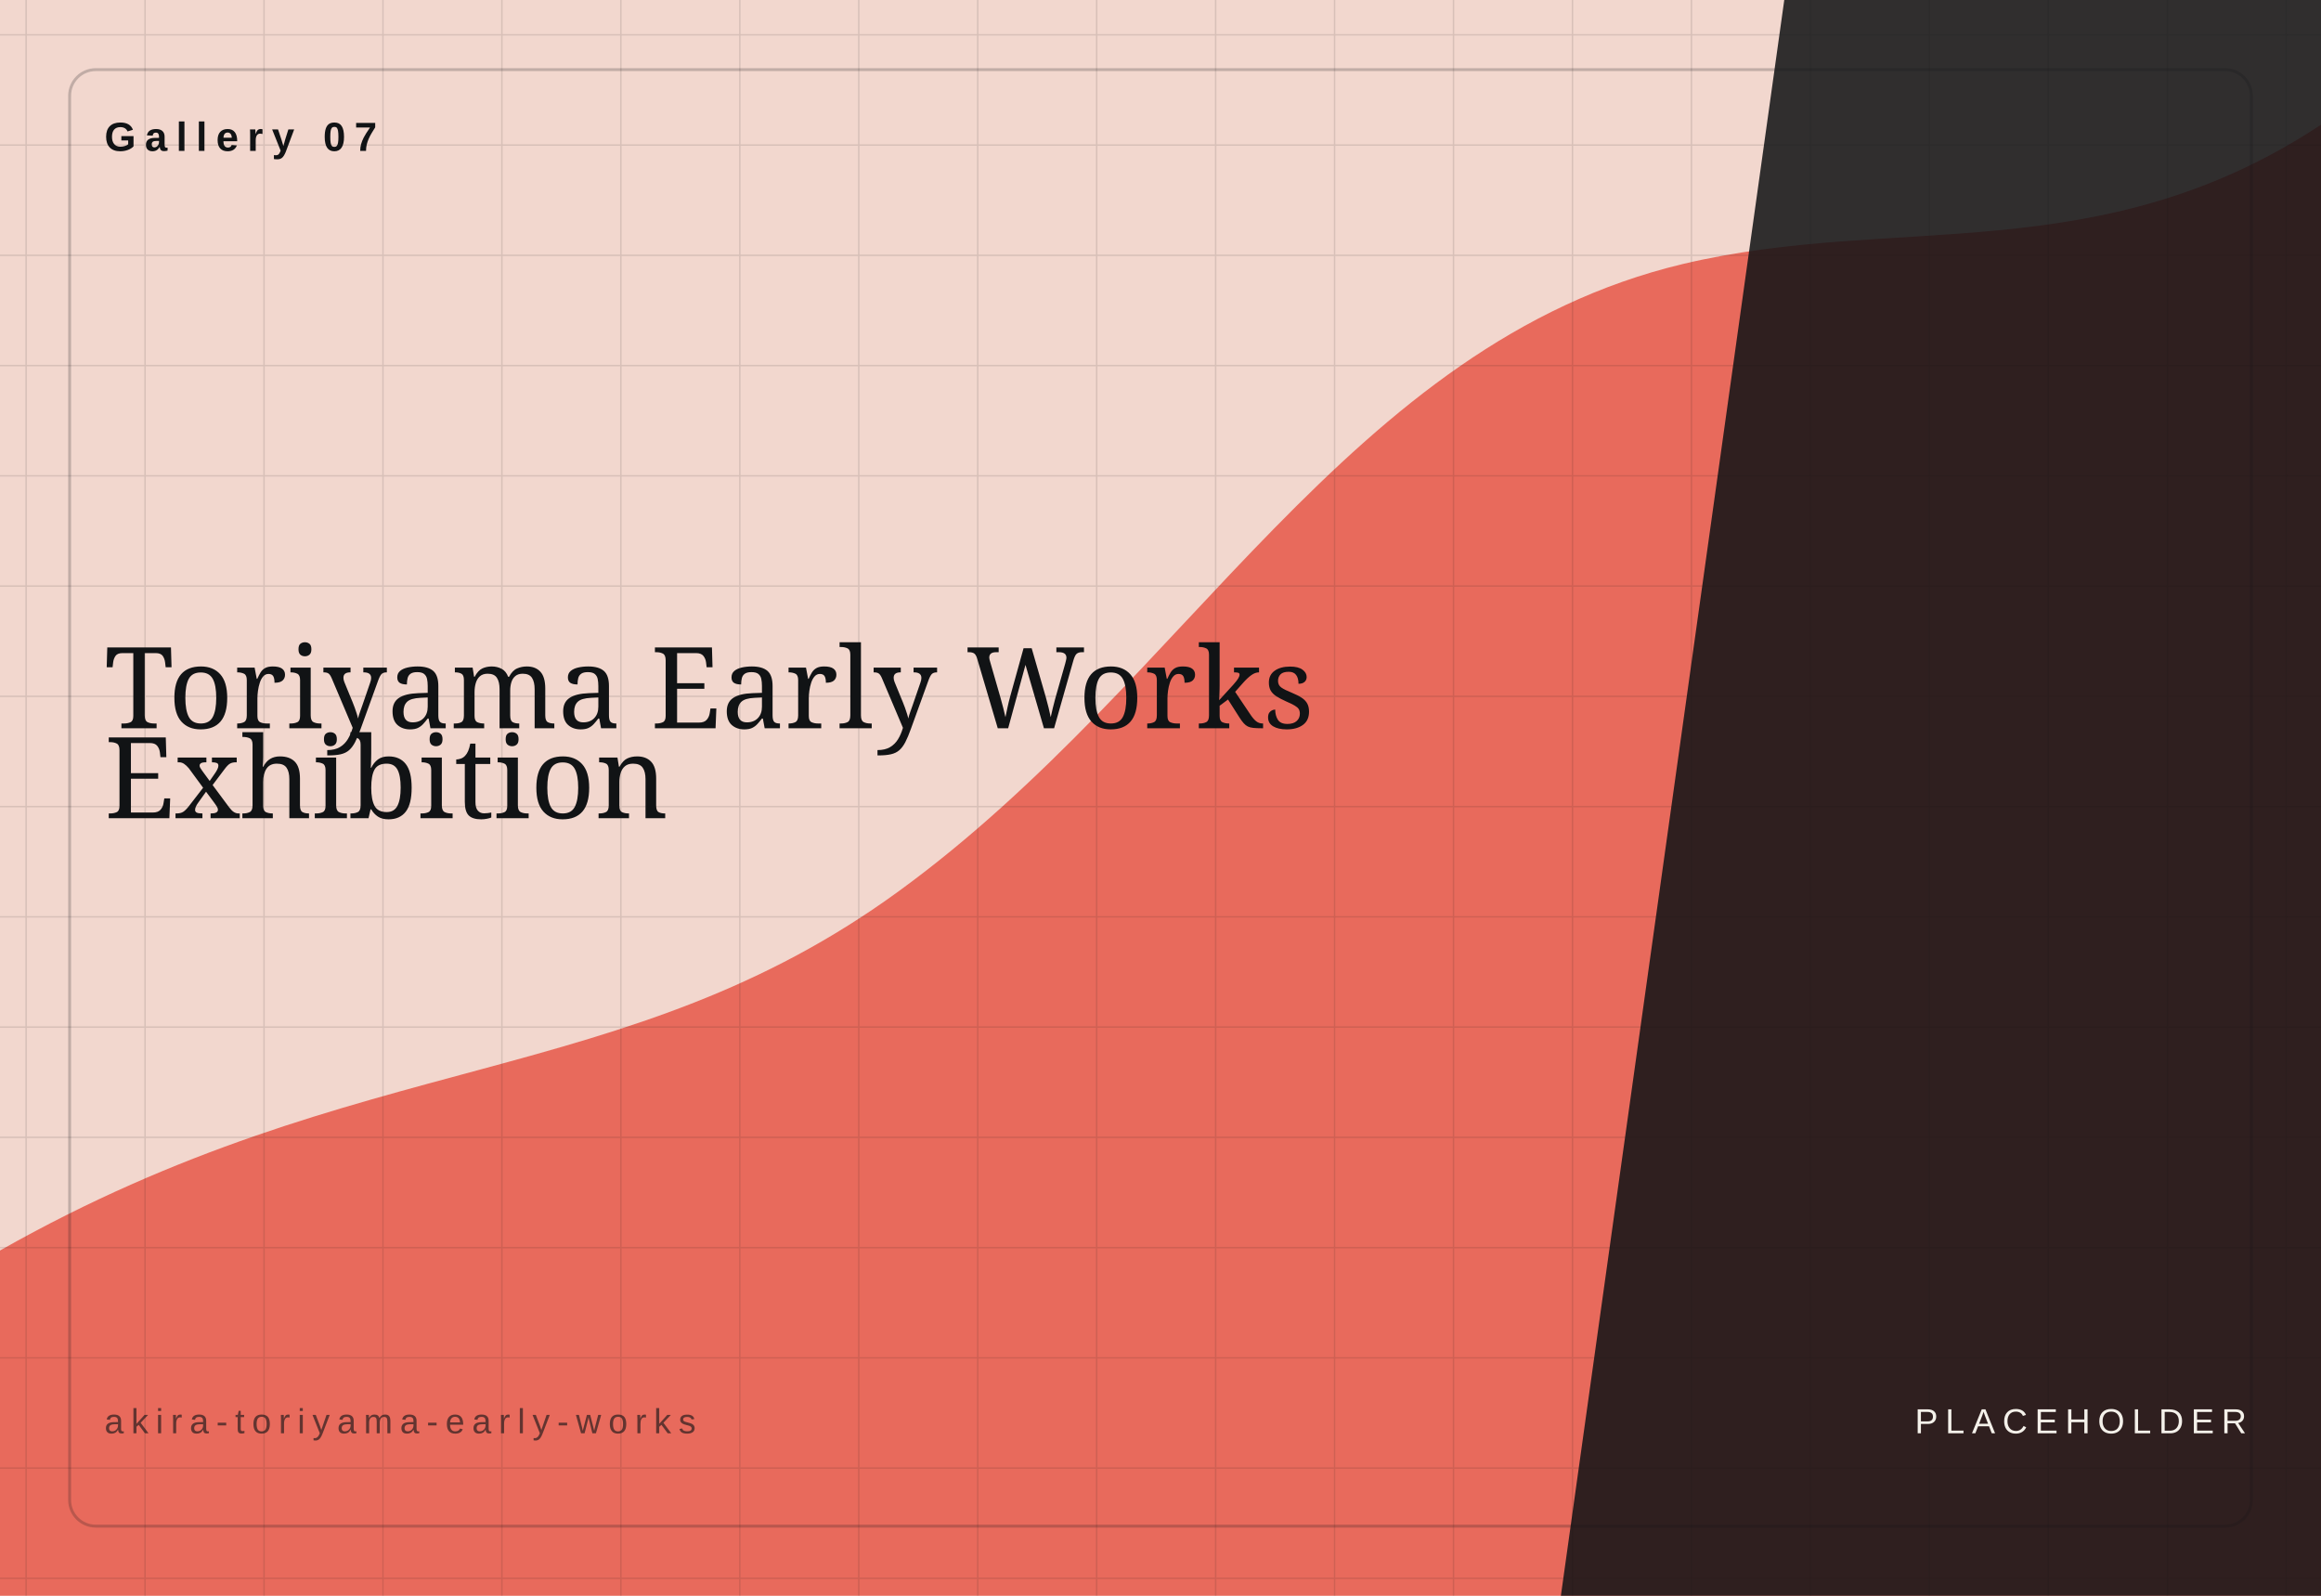
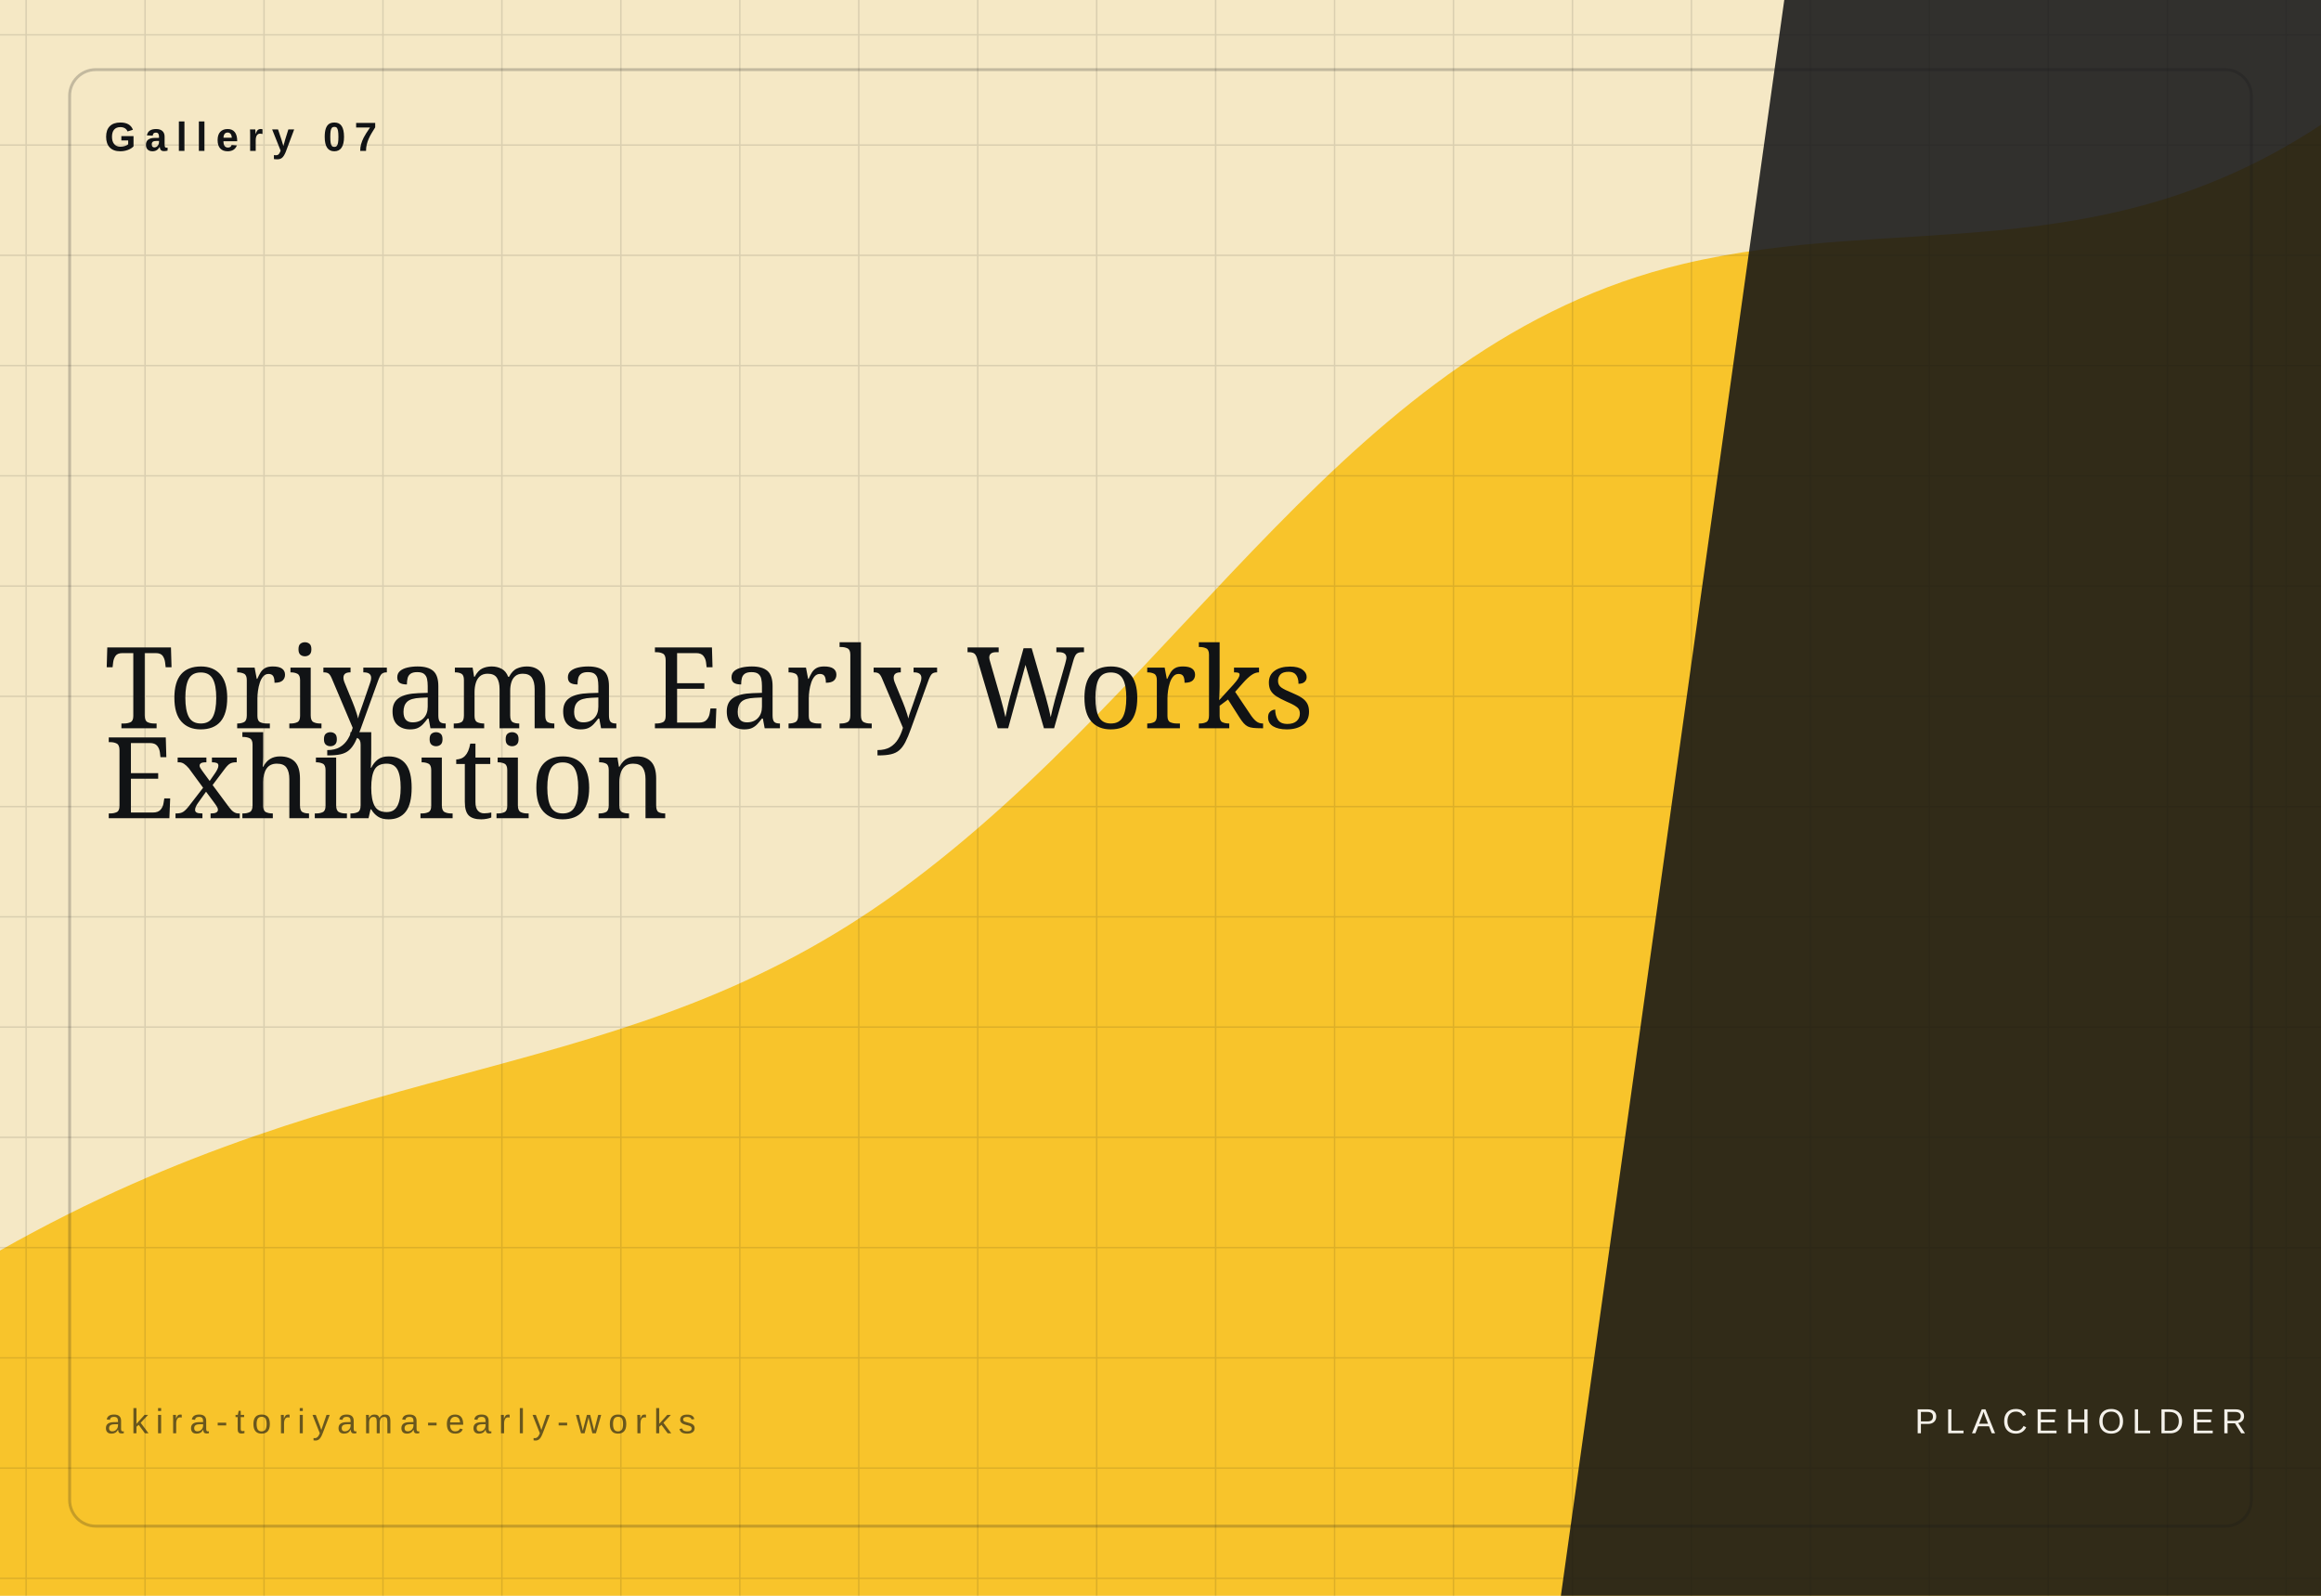
<svg xmlns="http://www.w3.org/2000/svg" width="1600" height="1100" viewBox="0 0 1600 1100" fill="none">
  <rect width="1600" height="1100" fill="#F4F1EA" />
-   <rect x="0" y="0" width="1600" height="1100" fill="#E64B3C" opacity="0.16" />
-   <path d="M0 862C249 721 431 752 620 614C819 469 930 237 1160 182C1307 147 1447 187 1600 86V1100H0V862Z" fill="#E64B3C" opacity="0.78" />
+   <rect x="0" y="0" width="1600" height="1100" fill="#F8BA00" opacity="0.16" />
+   <path d="M0 862C249 721 431 752 620 614C819 469 930 237 1160 182C1307 147 1447 187 1600 86V1100H0V862Z" fill="#F8BA00" opacity="0.78" />
  <path d="M1230 0H1600V1100H1076L1230 0Z" fill="#111315" opacity="0.86" />
  <g opacity="0.12">
    <path d="M0 24H1600" stroke="#111315" stroke-width="1" />
    <path d="M0 100H1600" stroke="#111315" stroke-width="1" />
    <path d="M0 176H1600" stroke="#111315" stroke-width="1" />
    <path d="M0 252H1600" stroke="#111315" stroke-width="1" />
    <path d="M0 328H1600" stroke="#111315" stroke-width="1" />
    <path d="M0 404H1600" stroke="#111315" stroke-width="1" />
    <path d="M0 480H1600" stroke="#111315" stroke-width="1" />
    <path d="M0 556H1600" stroke="#111315" stroke-width="1" />
    <path d="M0 632H1600" stroke="#111315" stroke-width="1" />
    <path d="M0 708H1600" stroke="#111315" stroke-width="1" />
    <path d="M0 784H1600" stroke="#111315" stroke-width="1" />
    <path d="M0 860H1600" stroke="#111315" stroke-width="1" />
    <path d="M0 936H1600" stroke="#111315" stroke-width="1" />
    <path d="M0 1012H1600" stroke="#111315" stroke-width="1" />
    <path d="M0 1088H1600" stroke="#111315" stroke-width="1" />
    <path d="M0 1164H1600" stroke="#111315" stroke-width="1" />
    <path d="M18 0V1100" stroke="#111315" stroke-width="1" />
    <path d="M100 0V1100" stroke="#111315" stroke-width="1" />
    <path d="M182 0V1100" stroke="#111315" stroke-width="1" />
    <path d="M264 0V1100" stroke="#111315" stroke-width="1" />
    <path d="M346 0V1100" stroke="#111315" stroke-width="1" />
    <path d="M428 0V1100" stroke="#111315" stroke-width="1" />
    <path d="M510 0V1100" stroke="#111315" stroke-width="1" />
    <path d="M592 0V1100" stroke="#111315" stroke-width="1" />
    <path d="M674 0V1100" stroke="#111315" stroke-width="1" />
    <path d="M756 0V1100" stroke="#111315" stroke-width="1" />
    <path d="M838 0V1100" stroke="#111315" stroke-width="1" />
    <path d="M920 0V1100" stroke="#111315" stroke-width="1" />
    <path d="M1002 0V1100" stroke="#111315" stroke-width="1" />
    <path d="M1084 0V1100" stroke="#111315" stroke-width="1" />
    <path d="M1166 0V1100" stroke="#111315" stroke-width="1" />
    <path d="M1248 0V1100" stroke="#111315" stroke-width="1" />
    <path d="M1330 0V1100" stroke="#111315" stroke-width="1" />
    <path d="M1412 0V1100" stroke="#111315" stroke-width="1" />
    <path d="M1494 0V1100" stroke="#111315" stroke-width="1" />
    <path d="M1576 0V1100" stroke="#111315" stroke-width="1" />
  </g>
  <rect x="48" y="48" width="1504" height="1004" rx="18" stroke="#111315" stroke-width="2" opacity="0.22" />
  <text x="72" y="104" fill="#111315" font-family="Arial, sans-serif" font-size="28" font-weight="700" letter-spacing="6">Gallery 07</text>
  <text x="72" y="502" fill="#111315" font-family="Georgia, serif" font-size="78" font-weight="400">
    <tspan x="72" dy="0">Toriyama Early Works</tspan>
    <tspan x="72" dy="62">Exhibition</tspan>
  </text>
  <text x="72" y="988" fill="#111315" font-family="Arial, sans-serif" font-size="24" letter-spacing="5" opacity="0.62">akira-toriyama-early-works</text>
  <text x="1320" y="988" fill="#F4F1EA" font-family="Arial, sans-serif" font-size="24" letter-spacing="5">PLACEHOLDER</text>
</svg>
